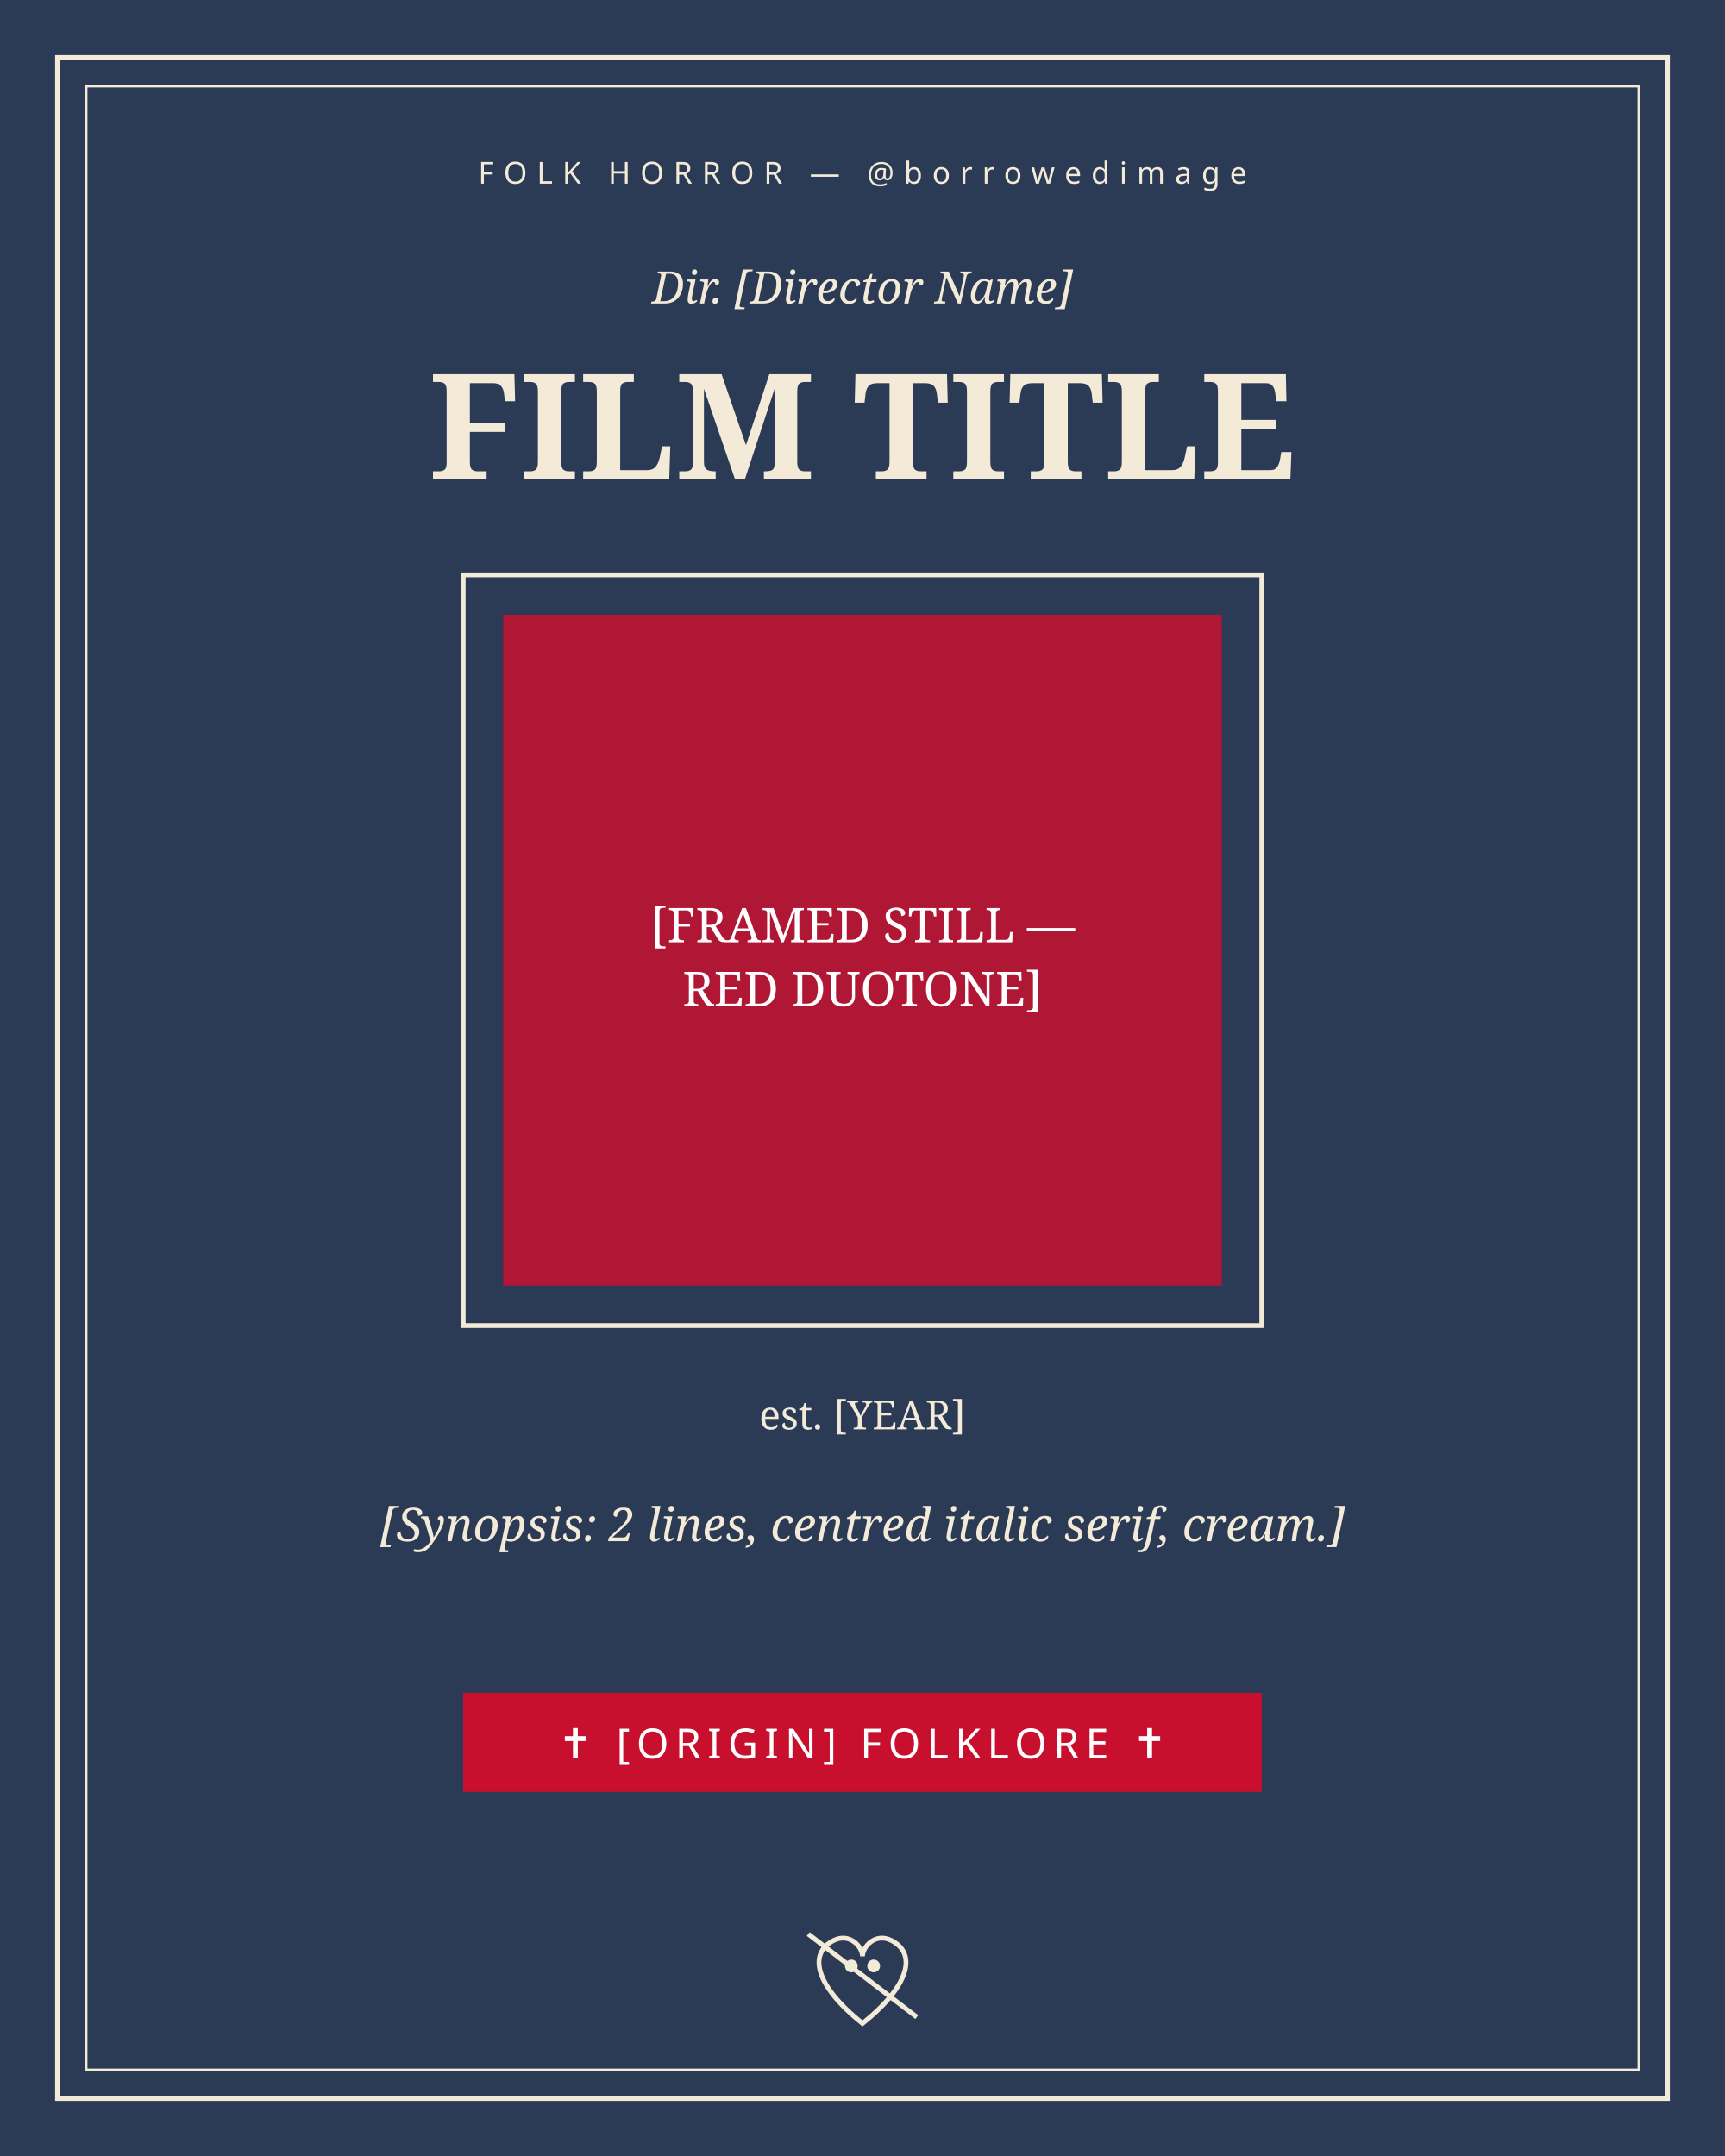
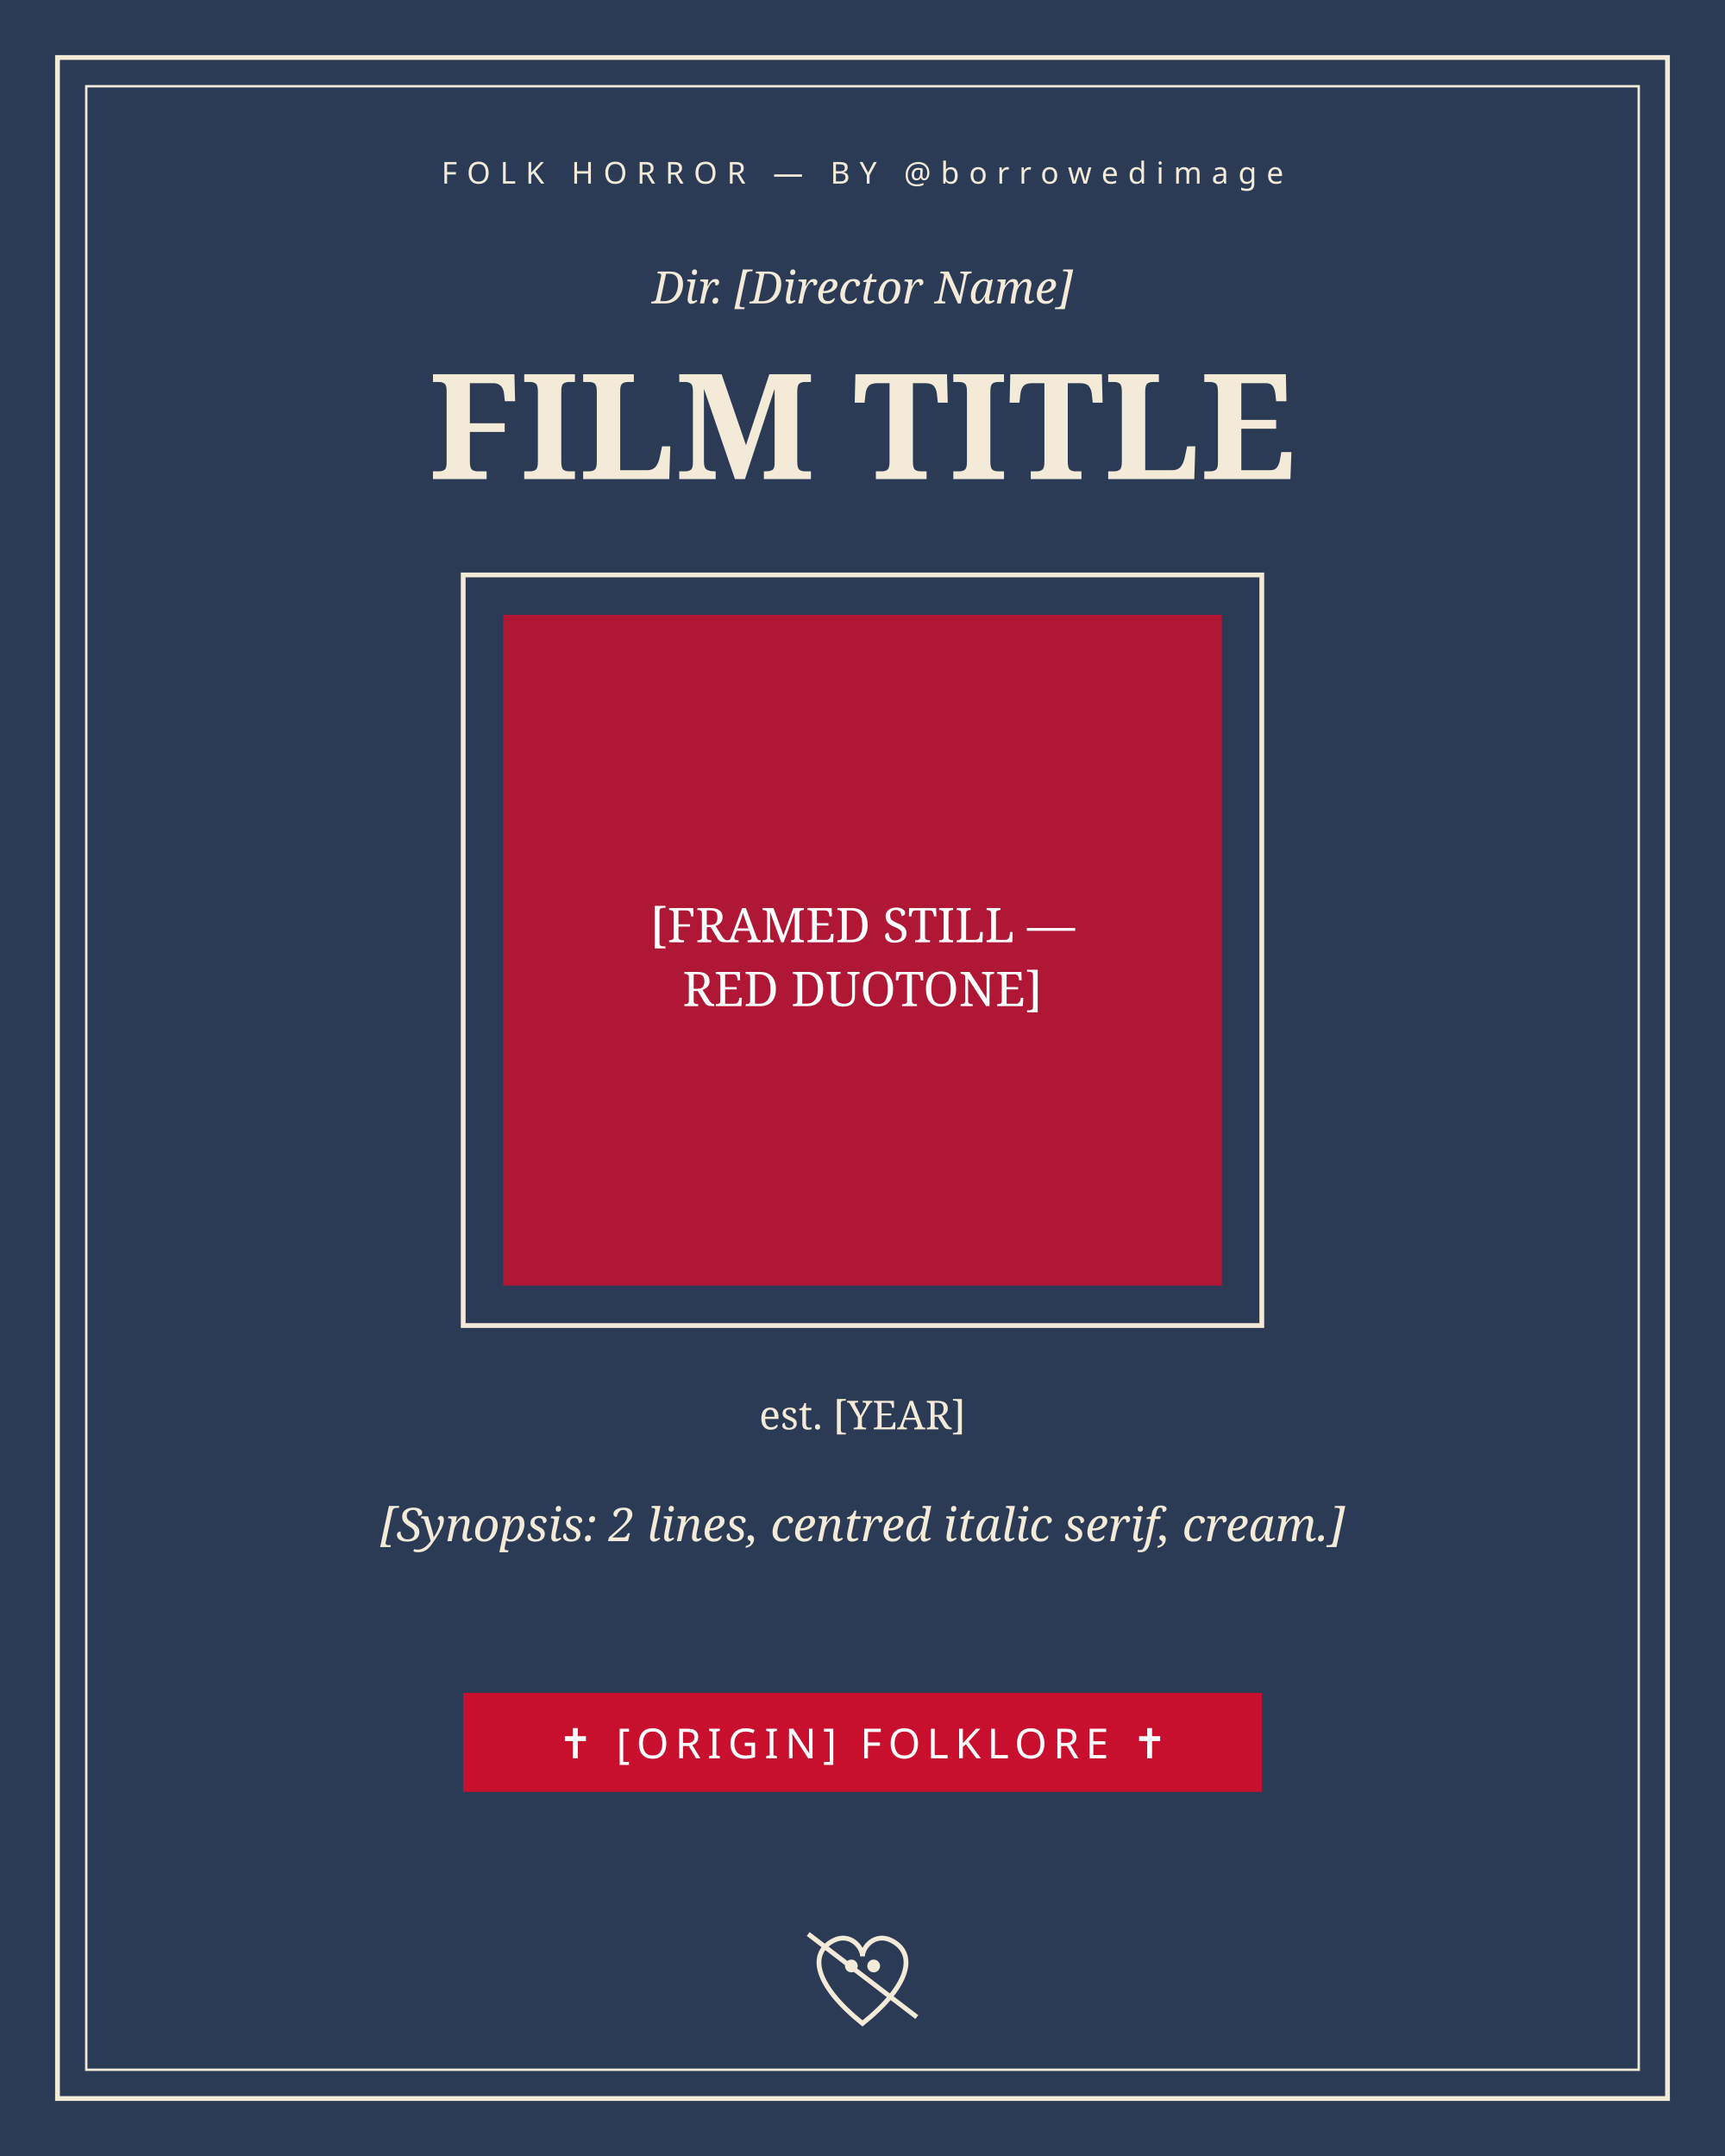
<svg xmlns="http://www.w3.org/2000/svg" width="1080" height="1350" viewBox="0 0 1080 1350">
  <rect width="1080" height="1350" fill="#2B3A55" />
  <rect x="36" y="36" width="1008" height="1278" fill="none" stroke="#F3EAD8" stroke-width="3" />
  <rect x="54" y="54" width="972" height="1242" fill="none" stroke="#F3EAD8" stroke-width="1.5" />
-   <text x="540" y="115" text-anchor="middle" font-family="'Oswald', 'Arial Narrow', sans-serif" font-size="19" font-weight="300" letter-spacing="6" fill="#F3EAD8">FOLK HORROR — @borrowedimage</text>
+   <text x="540" y="115" text-anchor="middle" font-family="'Oswald', 'Arial Narrow', sans-serif" font-size="19" font-weight="300" letter-spacing="6" fill="#F3EAD8">FOLK HORROR — BY @borrowedimage</text>
  <text x="540" y="190" text-anchor="middle" font-family="'EB Garamond', Georgia, serif" font-size="28" font-style="italic" fill="#F3EAD8">Dir. [Director Name]</text>
  <text x="540" y="300" text-anchor="middle" font-family="'Playfair Display', Georgia, serif" font-size="92" font-weight="700" fill="#F3EAD8">FILM TITLE</text>
  <rect x="290" y="360" width="500" height="470" fill="none" stroke="#F3EAD8" stroke-width="3" />
  <rect x="315" y="385" width="450" height="420" fill="#C8102E" opacity="0.85" />
  <text x="540" y="590" text-anchor="middle" font-family="'Playfair Display', Georgia, serif" font-size="30" fill="#fff">[FRAMED STILL —</text>
  <text x="540" y="630" text-anchor="middle" font-family="'Playfair Display', Georgia, serif" font-size="30" fill="#fff">RED DUOTONE]</text>
  <text x="540" y="895" text-anchor="middle" font-family="'EB Garamond', Georgia, serif" font-size="25" fill="#F3EAD8">est. [YEAR]</text>
  <text x="540" y="965" text-anchor="middle" font-family="'EB Garamond', Georgia, serif" font-size="29" font-style="italic" fill="#F3EAD8">[Synopsis: 2 lines, centred italic serif, cream.]</text>
  <rect x="290" y="1060" width="500" height="62" fill="#C8102E" />
  <text x="540" y="1101" text-anchor="middle" font-family="'Oswald', 'Arial Narrow', sans-serif" font-size="26" letter-spacing="4" fill="#FFFFFF">✝ [ORIGIN] FOLKLORE ✝</text>
  <g transform="translate(500,1205)" stroke="#F3EAD8" fill="none" stroke-width="3">
    <path d="M40 62 C10 38 6 18 22 10 C32 5 40 14 40 20 C40 14 48 5 58 10 C74 18 70 38 40 62 Z" />
    <line x1="6" y1="6" x2="74" y2="58" />
    <circle cx="33" cy="26" r="2.5" fill="#F3EAD8" />
    <circle cx="47" cy="26" r="2.5" fill="#F3EAD8" />
  </g>
</svg>
